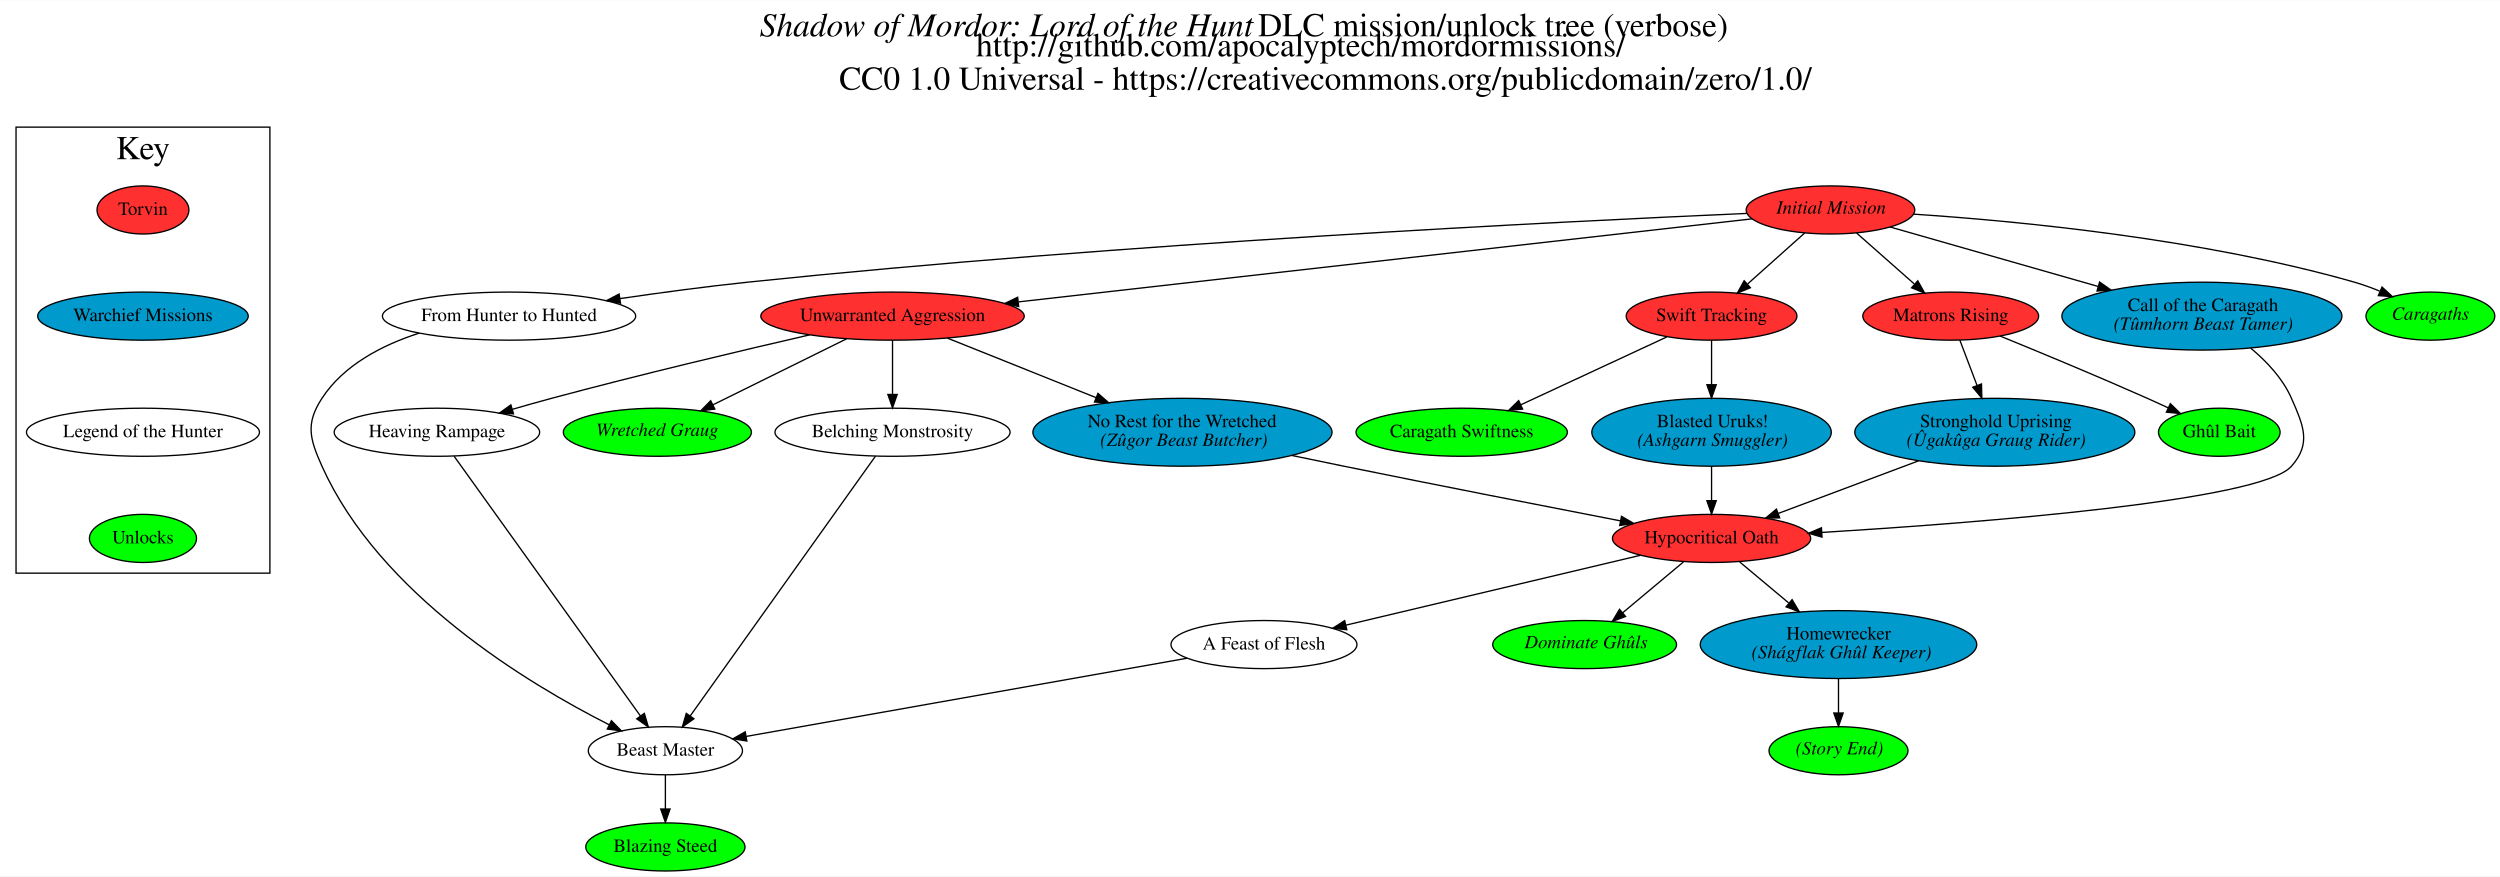
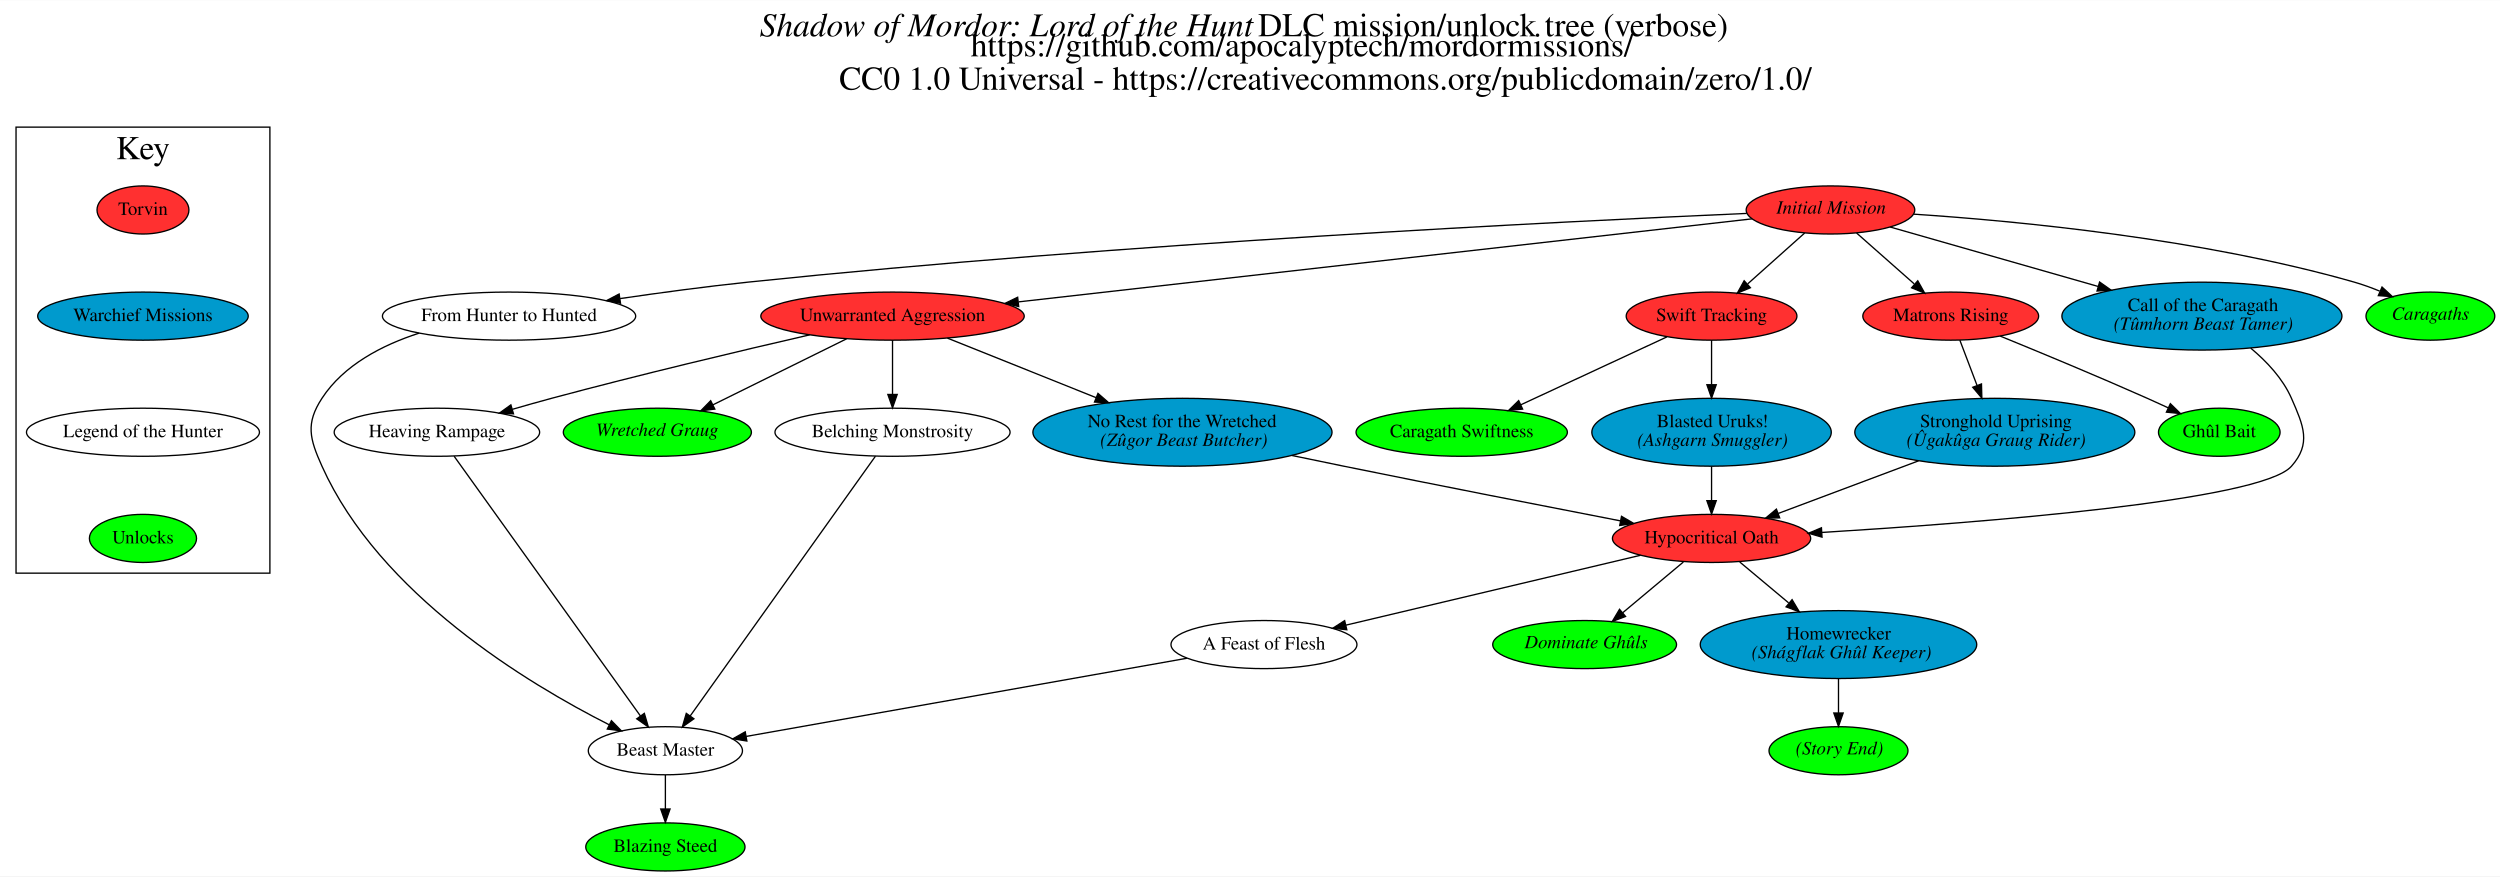
<svg xmlns="http://www.w3.org/2000/svg" width="1871pt" height="656pt" viewBox="0.00 0.00 1871.10 655.74">
  <g id="graph0" class="graph" transform="scale(1 1) rotate(0) translate(4 651.7351)">
    <polygon fill="#ffffff" stroke="transparent" points="-4,4 -4,-651.735 1867.096,-651.735 1867.096,4 -4,4" />
    <text text-anchor="start" x="564.548" y="-624.735" font-family="Times,serif" font-style="italic" font-size="25.00" fill="#000000">Shadow of Mordor: Lord of the Hunt</text>
    <text text-anchor="start" x="937.548" y="-624.735" font-family="Times,serif" font-size="25.00" fill="#000000"> DLC mission/unlock tree (verbose)</text>
-     <text text-anchor="start" x="726.548" y="-599.735" font-family="Times,serif" baseline-shift="super" font-size="25.00" fill="#000000">http://github.com/apocalyptech/mordormissions/</text>
+     <text text-anchor="start" x="722.548" y="-599.735" font-family="Times,serif" baseline-shift="super" font-size="25.00" fill="#000000">https://github.com/apocalyptech/mordormissions/</text>
    <text text-anchor="start" x="624.048" y="-574.735" font-family="Times,serif" baseline-shift="super" font-size="25.00" fill="#000000">CC0 1.0 Universal - https://creativecommons.org/publicdomain/zero/1.0/</text>
    <g id="clust5" class="cluster">
      <polygon fill="none" stroke="#000000" points="8,-222.912 8,-556.735 198,-556.735 198,-222.912 8,-222.912" />
      <text text-anchor="middle" x="103" y="-532.735" font-family="Times,serif" font-size="25.00" fill="#000000">Key</text>
    </g>
    <g id="node1" class="node">
      <ellipse fill="#ff3030" stroke="#000000" cx="103" cy="-494.735" rx="34.394" ry="18" />
      <text text-anchor="middle" x="103" y="-491.035" font-family="Times,serif" font-size="14.00" fill="#000000">Torvin</text>
    </g>
    <g id="node7" class="node">
      <ellipse fill="#009acd" stroke="#000000" cx="103" cy="-415.279" rx="78.786" ry="18" />
      <text text-anchor="middle" x="103" y="-411.579" font-family="Times,serif" font-size="14.00" fill="#000000">Warchief Missions</text>
    </g>
    <g id="node2" class="node">
      <ellipse fill="#ff3030" stroke="#000000" cx="1366" cy="-494.735" rx="63.089" ry="18" />
      <text text-anchor="start" x="1325.5" y="-492.035" font-family="Times,serif" font-style="italic" font-size="14.00" fill="#000000">Initial Mission</text>
    </g>
    <g id="node3" class="node">
      <ellipse fill="#ff3030" stroke="#000000" cx="1277" cy="-415.279" rx="63.889" ry="18" />
      <text text-anchor="middle" x="1277" y="-411.579" font-family="Times,serif" font-size="14.00" fill="#000000">Swift Tracking</text>
    </g>
    <g id="edge4" class="edge">
      <path fill="none" stroke="#000000" d="M1346.688,-477.494C1334.209,-466.353 1317.79,-451.695 1304.023,-439.404" />
      <polygon fill="#000000" stroke="#000000" points="1306.065,-436.535 1296.274,-432.486 1301.403,-441.757 1306.065,-436.535" />
    </g>
    <g id="node4" class="node">
      <ellipse fill="#ff3030" stroke="#000000" cx="664" cy="-415.279" rx="98.583" ry="18" />
      <text text-anchor="middle" x="664" y="-411.579" font-family="Times,serif" font-size="14.00" fill="#000000">Unwarranted Aggression</text>
    </g>
    <g id="edge5" class="edge">
      <path fill="none" stroke="#000000" d="M1307.355,-488.097C1185.874,-474.348 905.794,-442.647 758.485,-425.974" />
      <polygon fill="#000000" stroke="#000000" points="758.442,-422.446 748.112,-424.8 757.655,-429.402 758.442,-422.446" />
    </g>
    <g id="node5" class="node">
      <ellipse fill="#ff3030" stroke="#000000" cx="1456" cy="-415.279" rx="65.789" ry="18" />
      <text text-anchor="middle" x="1456" y="-411.579" font-family="Times,serif" font-size="14.00" fill="#000000">Matrons Rising</text>
    </g>
    <g id="edge7" class="edge">
      <path fill="none" stroke="#000000" d="M1385.529,-477.494C1398.148,-466.353 1414.752,-451.695 1428.673,-439.404" />
      <polygon fill="#000000" stroke="#000000" points="1431.329,-441.728 1436.509,-432.486 1426.697,-436.481 1431.329,-441.728" />
    </g>
    <g id="node8" class="node">
      <ellipse fill="#009acd" stroke="#000000" cx="1644" cy="-415.279" rx="104.804" ry="25.412" />
      <text text-anchor="start" x="1588.5" y="-419.079" font-family="Times,serif" font-size="14.00" fill="#000000">Call of the Caragath</text>
      <text text-anchor="start" x="1578" y="-405.079" font-family="Times,serif" font-style="italic" font-size="14.00" fill="#000000">(Tûmhorn Beast Tamer)</text>
    </g>
    <g id="edge6" class="edge">
      <path fill="none" stroke="#000000" d="M1410.666,-481.969C1452.538,-470.001 1516.035,-451.853 1566.224,-437.509" />
      <polygon fill="#000000" stroke="#000000" points="1567.421,-440.807 1576.074,-434.693 1565.497,-434.076 1567.421,-440.807" />
    </g>
    <g id="node18" class="node">
      <ellipse fill="#ffffff" stroke="#000000" cx="377" cy="-415.279" rx="94.783" ry="18" />
      <text text-anchor="middle" x="377" y="-411.579" font-family="Times,serif" font-size="14.00" fill="#000000">From Hunter to Hunted</text>
    </g>
    <g id="edge22" class="edge">
      <path fill="none" stroke="#000000" d="M1303.363,-492.156C1167.152,-486.196 833.901,-469.718 556,-440.735 524.585,-437.459 490.211,-432.825 460.057,-428.407" />
      <polygon fill="#000000" stroke="#000000" points="460.408,-424.921 450.003,-426.92 459.383,-431.846 460.408,-424.921" />
    </g>
    <g id="node20" class="node">
      <ellipse fill="#00ff00" stroke="#000000" cx="1815" cy="-415.279" rx="48.192" ry="18" />
      <text text-anchor="start" x="1786" y="-412.579" font-family="Times,serif" font-style="italic" font-size="14.00" fill="#000000">Caragaths</text>
    </g>
    <g id="edge16" class="edge">
      <path fill="none" stroke="#000000" d="M1428.223,-491.599C1506.489,-486.426 1644.39,-473.214 1758,-440.735 1764.291,-438.937 1770.785,-436.57 1777.037,-434.005" />
      <polygon fill="#000000" stroke="#000000" points="1778.814,-437.049 1786.597,-429.861 1776.03,-430.627 1778.814,-437.049" />
    </g>
    <g id="node10" class="node">
      <ellipse fill="#009acd" stroke="#000000" cx="1277" cy="-328.368" rx="89.606" ry="25.412" />
      <text text-anchor="start" x="1236" y="-332.168" font-family="Times,serif" font-size="14.00" fill="#000000">Blasted Uruks!</text>
      <text text-anchor="start" x="1221.5" y="-318.168" font-family="Times,serif" font-style="italic" font-size="14.00" fill="#000000">(Ashgarn Smuggler)</text>
    </g>
    <g id="edge8" class="edge">
      <path fill="none" stroke="#000000" d="M1277,-397.271C1277,-387.678 1277,-375.531 1277,-364.116" />
      <polygon fill="#000000" stroke="#000000" points="1280.5,-363.933 1277,-353.933 1273.5,-363.934 1280.5,-363.933" />
    </g>
    <g id="node21" class="node">
      <ellipse fill="#00ff00" stroke="#000000" cx="1090" cy="-328.368" rx="79.087" ry="18" />
      <text text-anchor="middle" x="1090" y="-324.668" font-family="Times,serif" font-size="14.00" fill="#000000">Caragath Swiftness</text>
    </g>
    <g id="edge17" class="edge">
      <path fill="none" stroke="#000000" d="M1243.568,-399.741C1213.032,-385.549 1167.672,-364.467 1134.162,-348.892" />
      <polygon fill="#000000" stroke="#000000" points="1135.59,-345.697 1125.046,-344.656 1132.64,-352.045 1135.59,-345.697" />
    </g>
    <g id="node9" class="node">
      <ellipse fill="#009acd" stroke="#000000" cx="881" cy="-328.368" rx="111.946" ry="25.412" />
      <text text-anchor="start" x="810" y="-332.168" font-family="Times,serif" font-size="14.00" fill="#000000">No Rest for the Wretched</text>
      <text text-anchor="start" x="819.5" y="-318.168" font-family="Times,serif" font-style="italic" font-size="14.00" fill="#000000">(Zûgor Beast Butcher)</text>
    </g>
    <g id="edge10" class="edge">
      <path fill="none" stroke="#000000" d="M705.071,-398.83C736.428,-386.271 780.232,-368.726 816.286,-354.286" />
      <polygon fill="#000000" stroke="#000000" points="817.77,-357.462 825.752,-350.495 815.167,-350.964 817.77,-357.462" />
    </g>
    <g id="node14" class="node">
      <ellipse fill="#ffffff" stroke="#000000" cx="664" cy="-328.368" rx="87.985" ry="18" />
      <text text-anchor="middle" x="664" y="-324.668" font-family="Times,serif" font-size="14.00" fill="#000000">Belching Monstrosity</text>
    </g>
    <g id="edge23" class="edge">
      <path fill="none" stroke="#000000" d="M664,-397.271C664,-385.58 664,-370.094 664,-356.765" />
      <polygon fill="#000000" stroke="#000000" points="667.5,-356.652 664,-346.652 660.5,-356.652 667.5,-356.652" />
    </g>
    <g id="node17" class="node">
      <ellipse fill="#ffffff" stroke="#000000" cx="323" cy="-328.368" rx="76.887" ry="18" />
      <text text-anchor="middle" x="323" y="-324.668" font-family="Times,serif" font-size="14.00" fill="#000000">Heaving Rampage</text>
    </g>
    <g id="edge24" class="edge">
      <path fill="none" stroke="#000000" d="M601.942,-401.261C550.166,-389.341 474.534,-371.407 409,-353.823 399.413,-351.251 389.267,-348.381 379.436,-345.522" />
      <polygon fill="#000000" stroke="#000000" points="380.323,-342.134 369.742,-342.677 378.352,-348.851 380.323,-342.134" />
    </g>
    <g id="node23" class="node">
      <ellipse fill="#00ff00" stroke="#000000" cx="488" cy="-328.368" rx="70.388" ry="18" />
      <text text-anchor="start" x="442" y="-325.668" font-family="Times,serif" font-style="italic" font-size="14.00" fill="#000000">Wretched Graug</text>
    </g>
    <g id="edge18" class="edge">
      <path fill="none" stroke="#000000" d="M629.648,-398.315C600.999,-384.168 560.085,-363.964 529.588,-348.904" />
      <polygon fill="#000000" stroke="#000000" points="530.999,-345.698 520.483,-344.408 527.9,-351.974 530.999,-345.698" />
    </g>
    <g id="node12" class="node">
      <ellipse fill="#009acd" stroke="#000000" cx="1489" cy="-328.368" rx="104.804" ry="25.412" />
      <text text-anchor="start" x="1433" y="-332.168" font-family="Times,serif" font-size="14.00" fill="#000000">Stronghold Uprising</text>
      <text text-anchor="start" x="1423" y="-318.168" font-family="Times,serif" font-style="italic" font-size="14.00" fill="#000000">(Ûgakûga Graug Rider)</text>
    </g>
    <g id="edge9" class="edge">
      <path fill="none" stroke="#000000" d="M1462.838,-397.271C1466.554,-387.482 1471.281,-375.034 1475.691,-363.418" />
      <polygon fill="#000000" stroke="#000000" points="1479.015,-364.525 1479.293,-353.933 1472.471,-362.04 1479.015,-364.525" />
    </g>
    <g id="node22" class="node">
      <ellipse fill="#00ff00" stroke="#000000" cx="1657" cy="-328.368" rx="45.492" ry="18" />
      <text text-anchor="middle" x="1657" y="-324.668" font-family="Times,serif" font-size="14.00" fill="#000000">Ghûl Bait</text>
    </g>
    <g id="edge19" class="edge">
      <path fill="none" stroke="#000000" d="M1493.046,-400.325C1522.888,-388.151 1565.843,-370.339 1603,-353.823 1608.091,-351.561 1613.424,-349.126 1618.674,-346.691" />
      <polygon fill="#000000" stroke="#000000" points="1620.389,-349.753 1627.963,-342.346 1617.422,-343.413 1620.389,-349.753" />
    </g>
    <g id="node6" class="node">
      <ellipse fill="#ff3030" stroke="#000000" cx="1277" cy="-248.912" rx="74.187" ry="18" />
      <text text-anchor="middle" x="1277" y="-245.212" font-family="Times,serif" font-size="14.00" fill="#000000">Hypocritical Oath</text>
    </g>
    <g id="node11" class="node">
      <ellipse fill="#009acd" stroke="#000000" cx="1372" cy="-169.456" rx="103.476" ry="25.412" />
      <text text-anchor="start" x="1333" y="-173.256" font-family="Times,serif" font-size="14.00" fill="#000000">Homewrecker</text>
      <text text-anchor="start" x="1307" y="-159.256" font-family="Times,serif" font-style="italic" font-size="14.00" fill="#000000">(Shágflak Ghûl Keeper)</text>
    </g>
    <g id="edge15" class="edge">
      <path fill="none" stroke="#000000" d="M1298.084,-231.278C1308.845,-222.277 1322.26,-211.057 1334.696,-200.656" />
      <polygon fill="#000000" stroke="#000000" points="1337.264,-203.071 1342.689,-193.971 1332.773,-197.702 1337.264,-203.071" />
    </g>
    <g id="node16" class="node">
      <ellipse fill="#ffffff" stroke="#000000" cx="942" cy="-169.456" rx="69.588" ry="18" />
      <text text-anchor="middle" x="942" y="-165.756" font-family="Times,serif" font-size="14.00" fill="#000000">A Feast of Flesh</text>
    </g>
    <g id="edge25" class="edge">
      <path fill="none" stroke="#000000" d="M1223.918,-236.322C1163.938,-222.095 1066.462,-198.976 1003.292,-183.993" />
      <polygon fill="#000000" stroke="#000000" points="1003.997,-180.563 993.459,-181.661 1002.381,-187.374 1003.997,-180.563" />
    </g>
    <g id="node25" class="node">
      <ellipse fill="#00ff00" stroke="#000000" cx="1182" cy="-169.456" rx="68.788" ry="18" />
      <text text-anchor="start" x="1137" y="-166.756" font-family="Times,serif" font-style="italic" font-size="14.00" fill="#000000">Dominate Ghûls</text>
    </g>
    <g id="edge20" class="edge">
      <path fill="none" stroke="#000000" d="M1255.916,-231.278C1242.541,-220.091 1225.068,-205.477 1210.469,-193.266" />
      <polygon fill="#000000" stroke="#000000" points="1212.614,-190.498 1202.698,-186.767 1208.123,-195.867 1212.614,-190.498" />
    </g>
    <g id="node13" class="node">
      <ellipse fill="#ffffff" stroke="#000000" cx="103" cy="-328.368" rx="87.185" ry="18" />
      <text text-anchor="middle" x="103" y="-324.668" font-family="Times,serif" font-size="14.00" fill="#000000">Legend of the Hunter</text>
    </g>
    <g id="edge11" class="edge">
      <path fill="none" stroke="#000000" d="M1680.531,-391.318C1692.567,-381.311 1704.52,-368.561 1711,-353.823 1720.108,-333.11 1725.98,-319.871 1711,-302.912 1688.166,-277.061 1479.102,-260.702 1359.676,-253.385" />
      <polygon fill="#000000" stroke="#000000" points="1359.662,-249.877 1349.469,-252.768 1359.24,-256.865 1359.662,-249.877" />
    </g>
    <g id="edge13" class="edge">
      <path fill="none" stroke="#000000" d="M962.98,-310.965C976.026,-308.24 989.378,-305.478 1002,-302.912 1072.358,-288.604 1152.977,-272.848 1208.65,-262.068" />
      <polygon fill="#000000" stroke="#000000" points="1209.594,-265.45 1218.747,-260.115 1208.264,-258.578 1209.594,-265.45" />
    </g>
    <g id="edge14" class="edge">
      <path fill="none" stroke="#000000" d="M1277,-302.79C1277,-294.624 1277,-285.541 1277,-277.194" />
      <polygon fill="#000000" stroke="#000000" points="1280.5,-277.14 1277,-267.14 1273.5,-277.14 1280.5,-277.14" />
    </g>
    <g id="node26" class="node">
      <ellipse fill="#00ff00" stroke="#000000" cx="1372" cy="-90" rx="51.991" ry="18" />
      <text text-anchor="start" x="1340" y="-87.3" font-family="Times,serif" font-style="italic" font-size="14.00" fill="#000000">(Story End)</text>
    </g>
    <g id="edge21" class="edge">
      <path fill="none" stroke="#000000" d="M1372,-143.878C1372,-135.712 1372,-126.629 1372,-118.282" />
      <polygon fill="#000000" stroke="#000000" points="1375.5,-118.229 1372,-108.229 1368.5,-118.229 1375.5,-118.229" />
    </g>
    <g id="edge12" class="edge">
      <path fill="none" stroke="#000000" d="M1431.909,-306.97C1399.122,-294.682 1358.34,-279.397 1326.851,-267.595" />
      <polygon fill="#000000" stroke="#000000" points="1327.988,-264.284 1317.396,-264.052 1325.531,-270.839 1327.988,-264.284" />
    </g>
    <g id="node19" class="node">
      <ellipse fill="#00ff00" stroke="#000000" cx="103" cy="-248.912" rx="40.094" ry="18" />
      <text text-anchor="middle" x="103" y="-245.212" font-family="Times,serif" font-size="14.00" fill="#000000">Unlocks</text>
    </g>
    <g id="node15" class="node">
      <ellipse fill="#ffffff" stroke="#000000" cx="494" cy="-90" rx="57.69" ry="18" />
      <text text-anchor="middle" x="494" y="-86.3" font-family="Times,serif" font-size="14.00" fill="#000000">Beast Master</text>
    </g>
    <g id="edge27" class="edge">
      <path fill="none" stroke="#000000" d="M651.222,-310.451C621.429,-268.676 547.255,-164.672 512.508,-115.951" />
      <polygon fill="#000000" stroke="#000000" points="515.35,-113.908 506.694,-107.799 509.651,-117.973 515.35,-113.908" />
    </g>
    <g id="node24" class="node">
      <ellipse fill="#00ff00" stroke="#000000" cx="494" cy="-18" rx="59.59" ry="18" />
      <text text-anchor="middle" x="494" y="-14.3" font-family="Times,serif" font-size="14.00" fill="#000000">Blazing Steed</text>
    </g>
    <g id="edge30" class="edge">
      <path fill="none" stroke="#000000" d="M494,-71.831C494,-64.131 494,-54.974 494,-46.417" />
      <polygon fill="#000000" stroke="#000000" points="497.5,-46.413 494,-36.413 490.5,-46.413 497.5,-46.413" />
    </g>
    <g id="edge28" class="edge">
      <path fill="none" stroke="#000000" d="M884.349,-159.231C799.33,-144.152 641.067,-116.083 554.465,-100.724" />
      <polygon fill="#000000" stroke="#000000" points="554.981,-97.261 544.524,-98.961 553.759,-104.153 554.981,-97.261" />
    </g>
    <g id="edge29" class="edge">
      <path fill="none" stroke="#000000" d="M335.853,-310.451C365.821,-268.676 440.432,-164.672 475.383,-115.951" />
      <polygon fill="#000000" stroke="#000000" points="478.246,-117.965 481.231,-107.799 472.558,-113.884 478.246,-117.965" />
    </g>
    <g id="edge26" class="edge">
      <path fill="none" stroke="#000000" d="M309.74,-402.565C282.344,-393.721 253.33,-378.825 237,-353.823 224.627,-334.879 227.724,-323.55 237,-302.912 280.038,-207.152 390.905,-140.284 452.02,-109.383" />
      <polygon fill="#000000" stroke="#000000" points="453.625,-112.494 461.023,-104.91 450.51,-106.226 453.625,-112.494" />
    </g>
  </g>
</svg>
